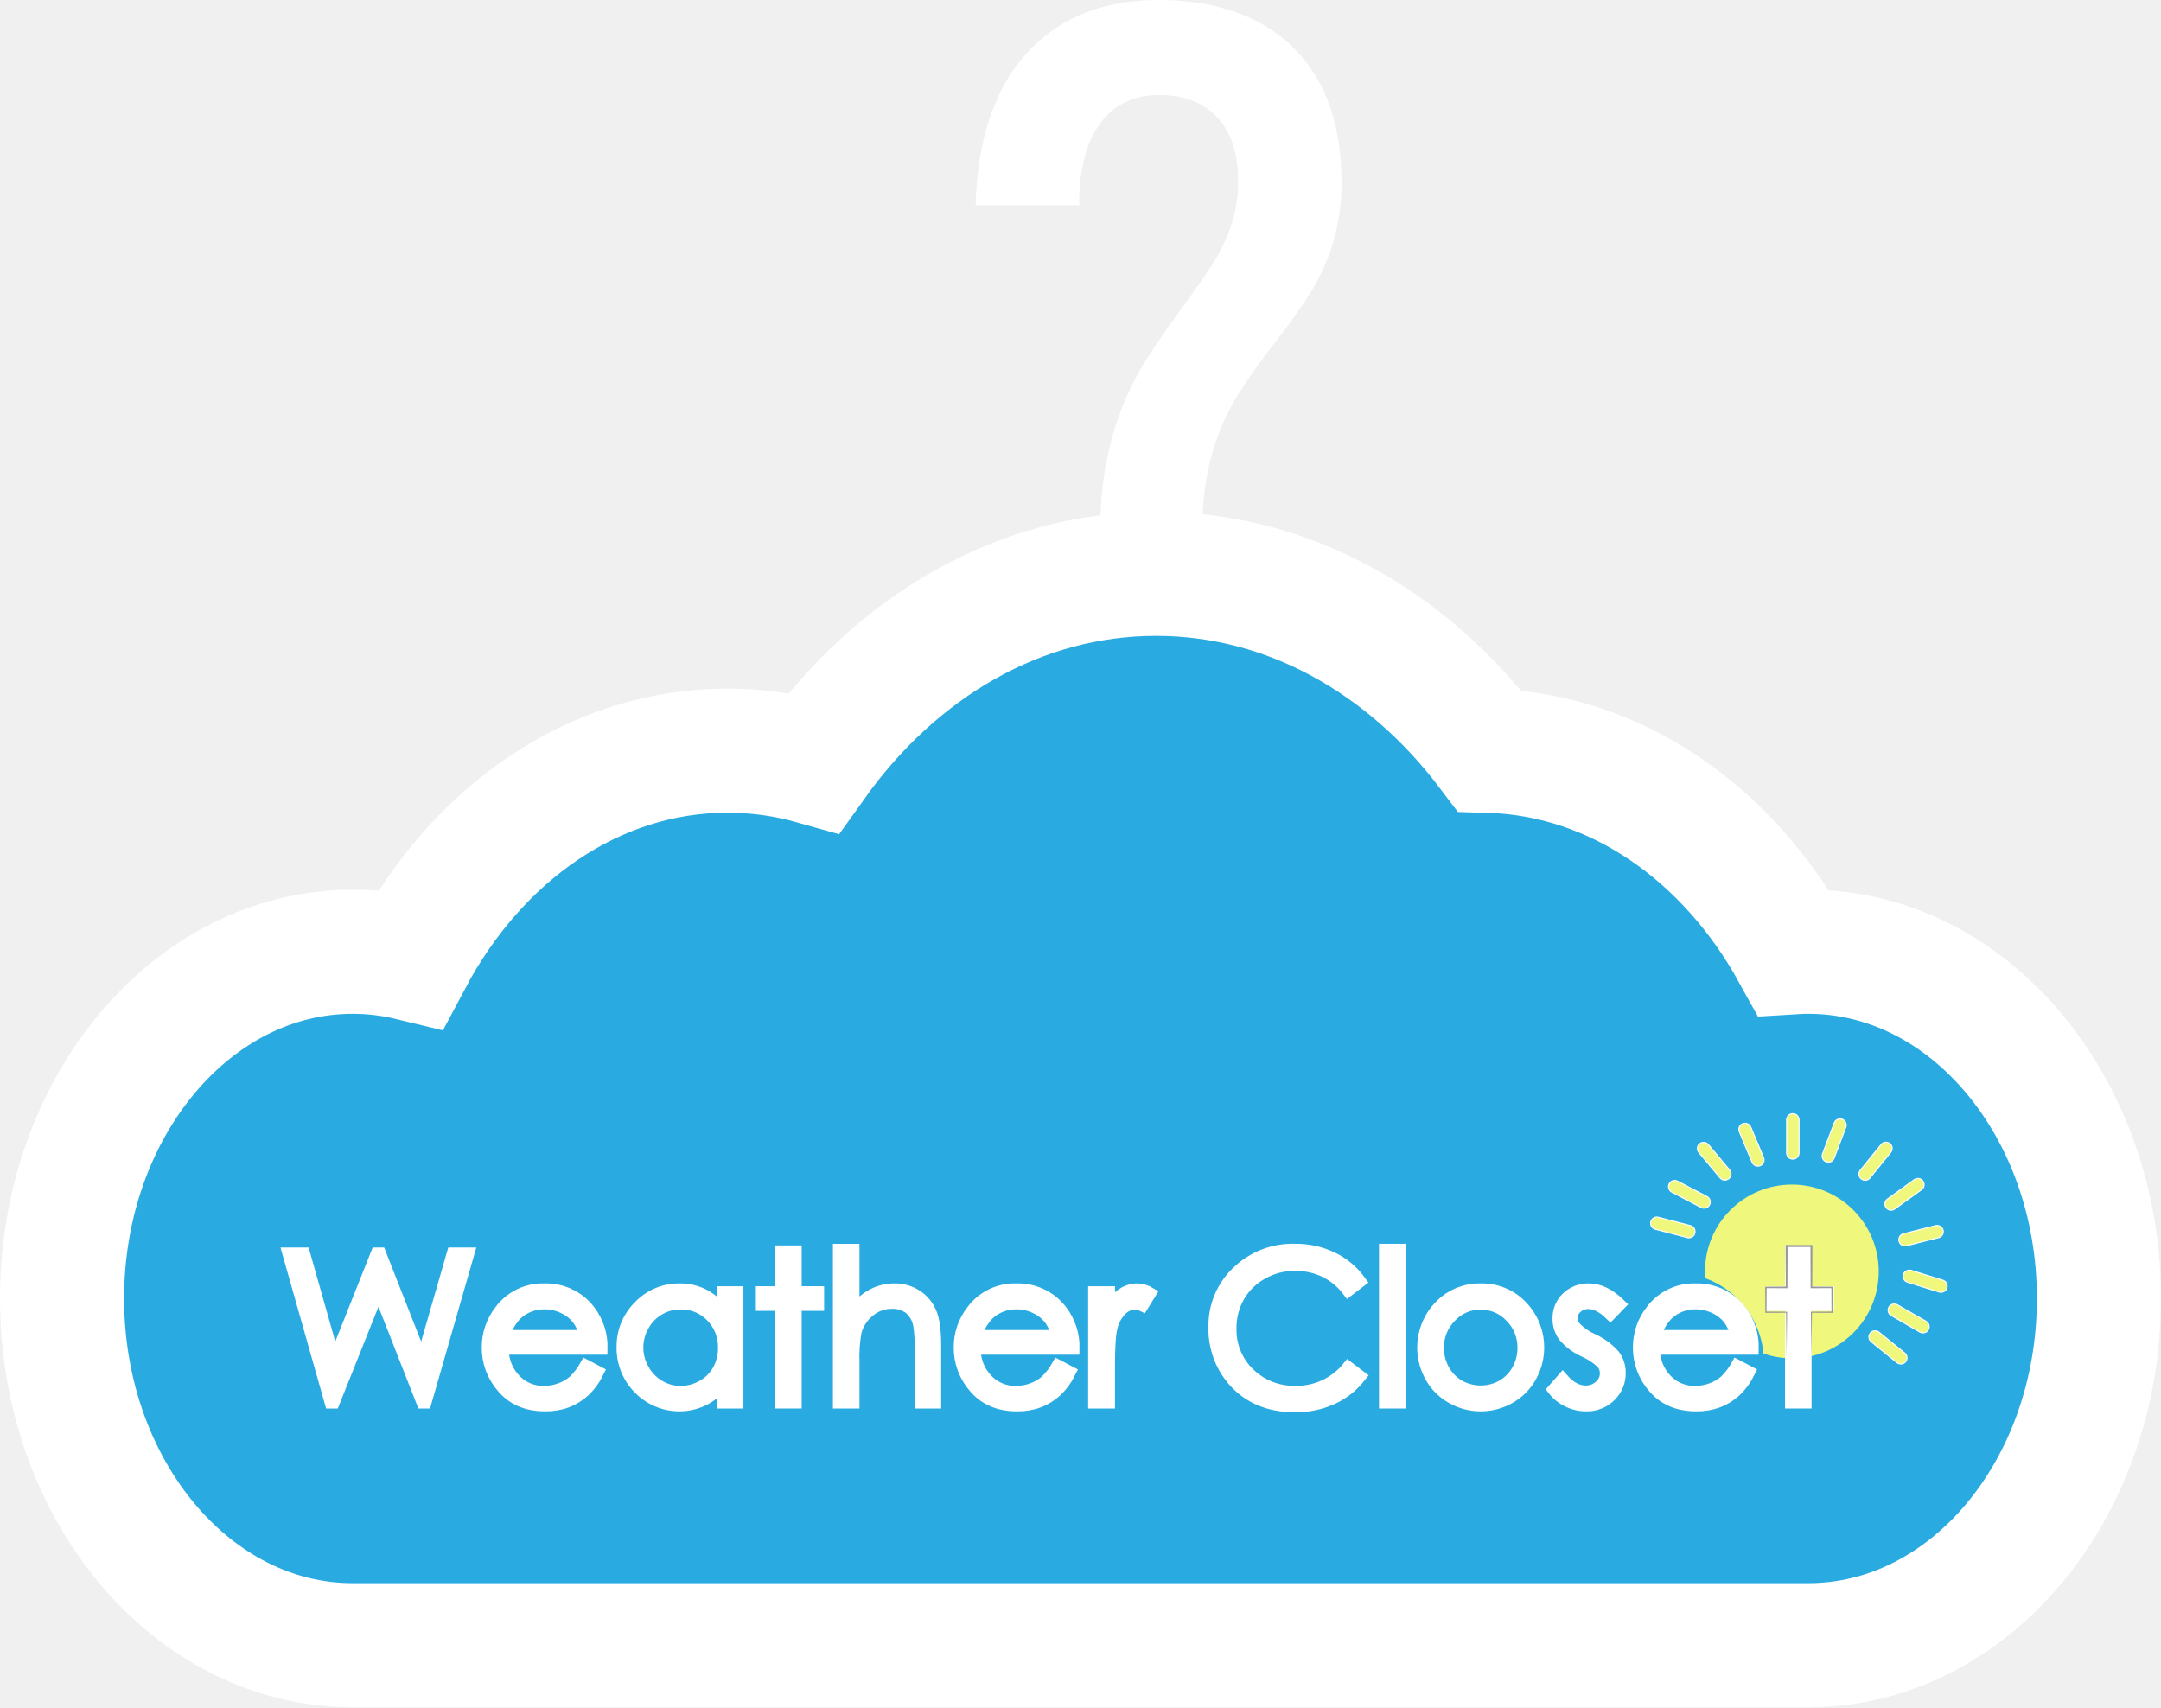
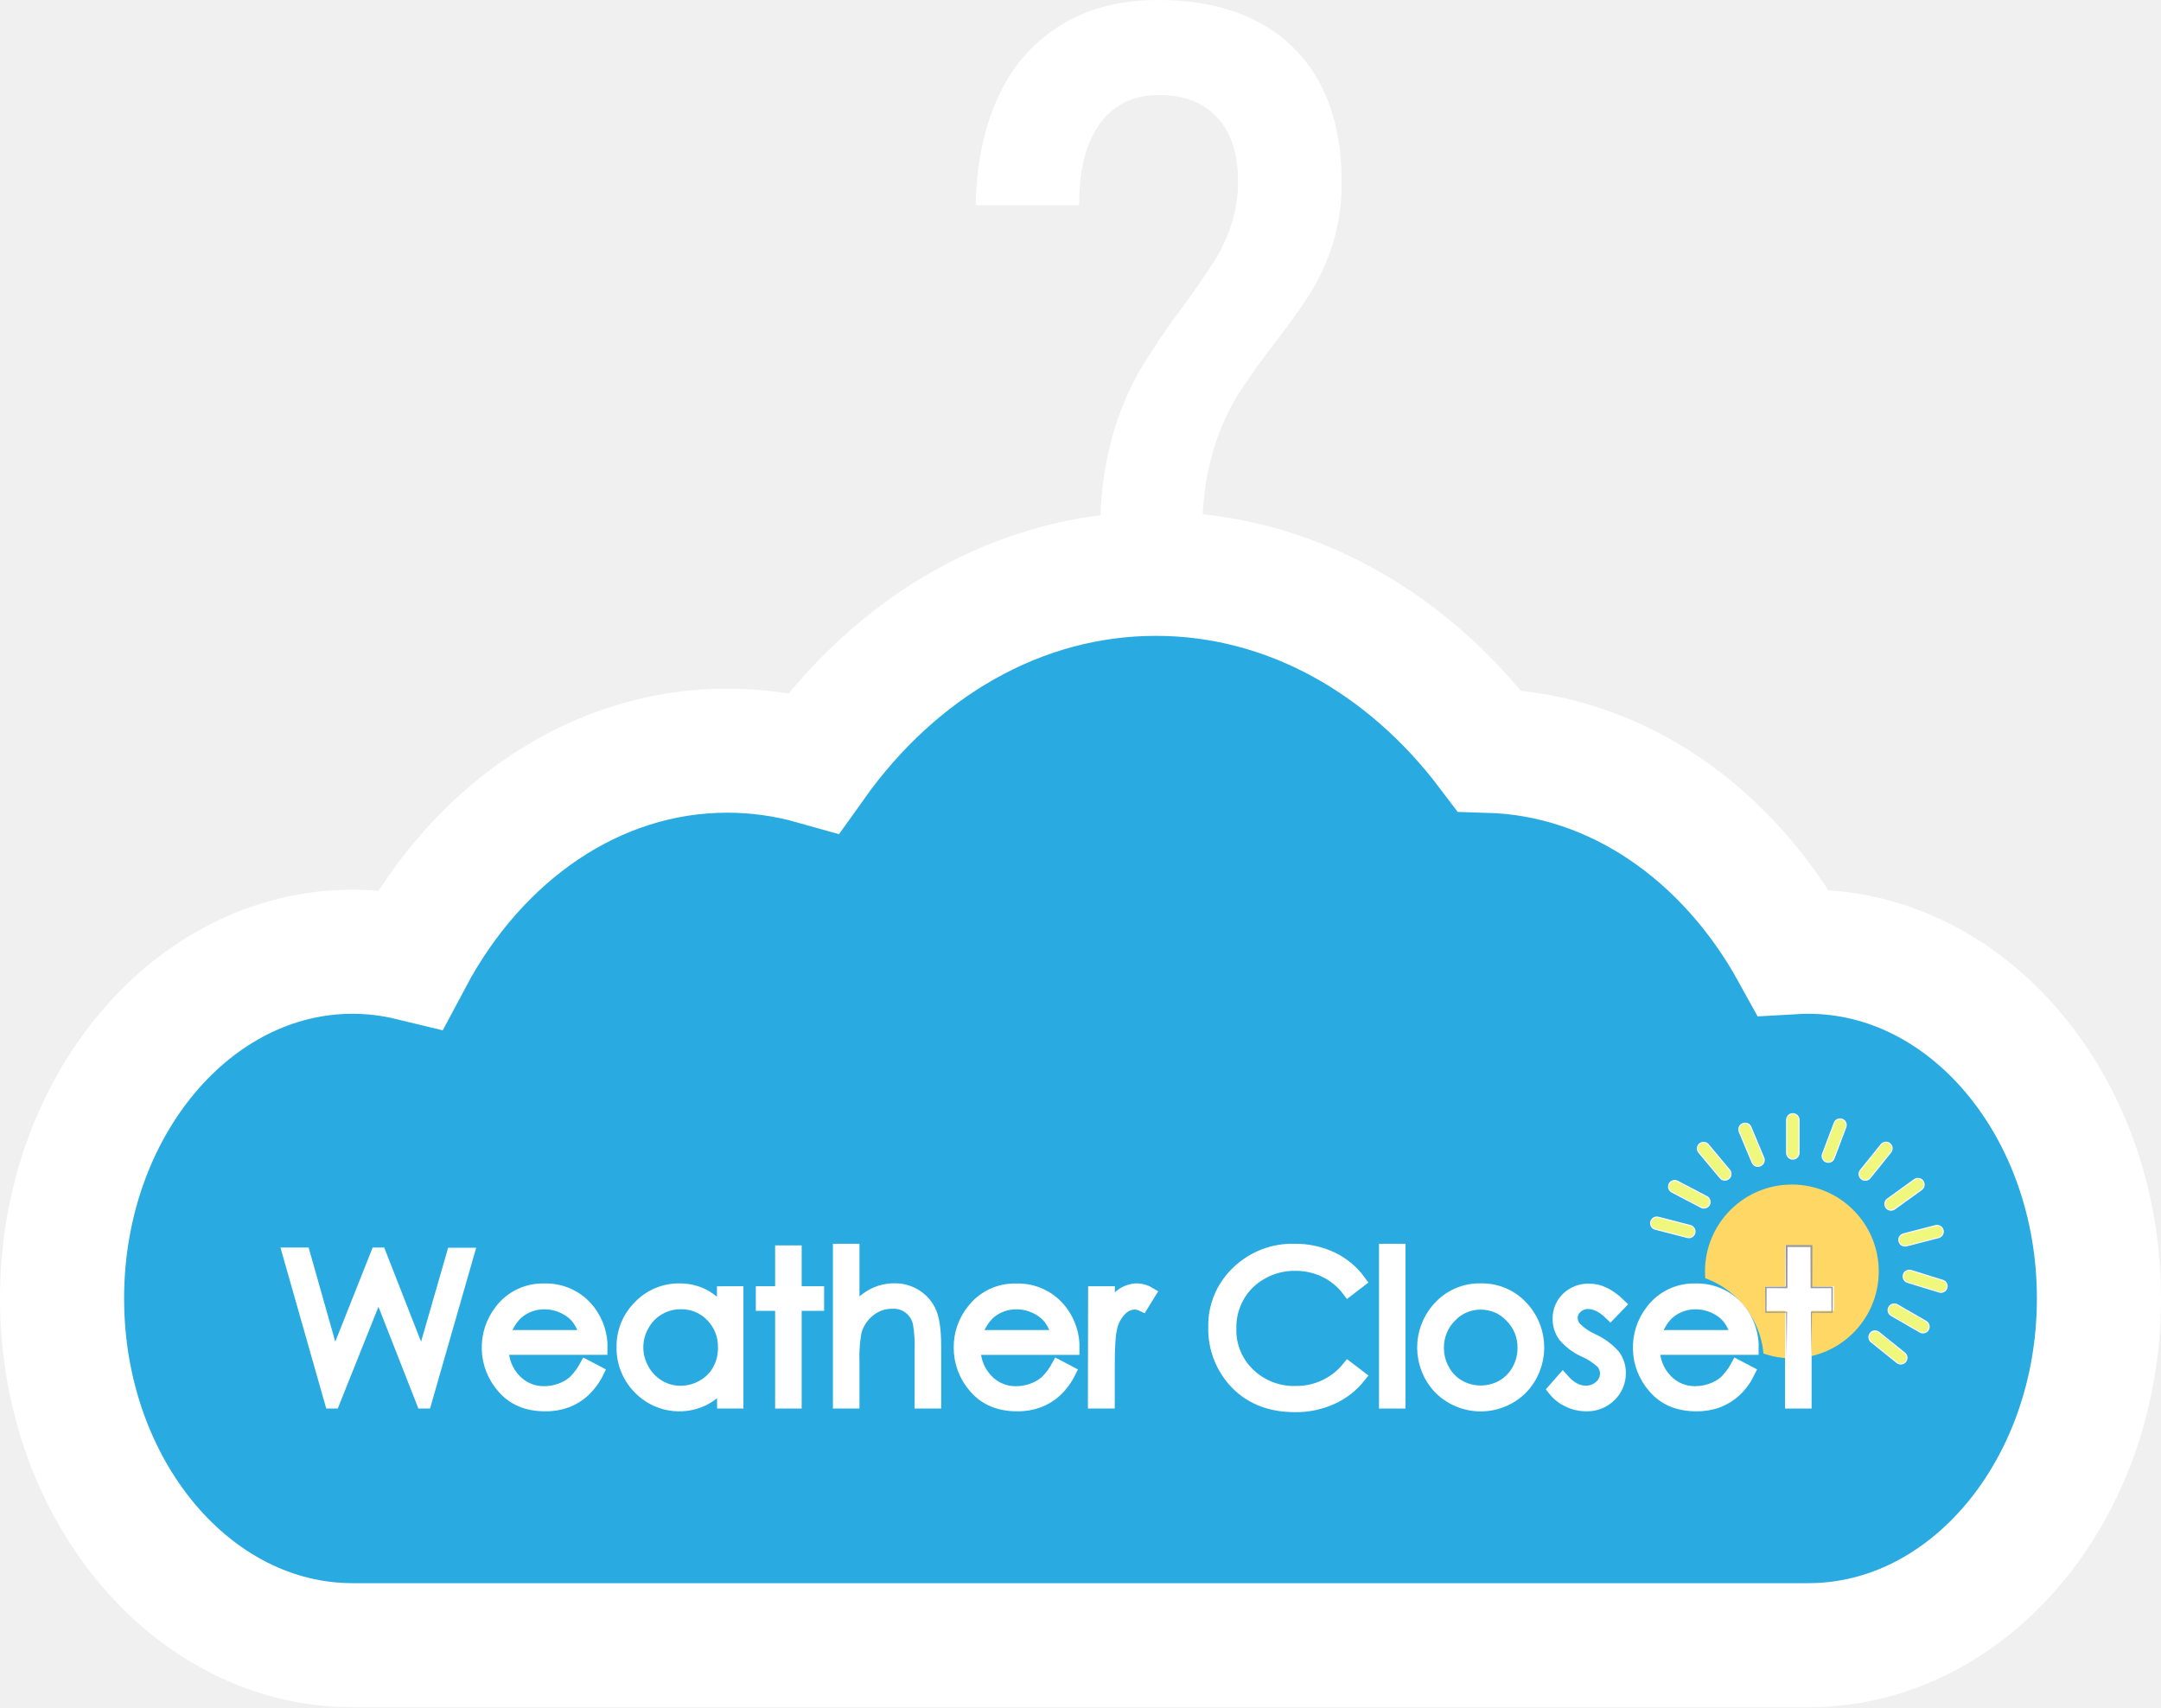
- <svg xmlns="http://www.w3.org/2000/svg" viewBox="0 0 522.375 412.712">
+ <svg xmlns="http://www.w3.org/2000/svg" id="Layer_1" data-name="Layer 1" viewBox="0 0 522.38 412.71">
  <defs>
-     <style>.cls-1,.cls-6{fill:#fff;}.cls-1,.cls-2,.cls-4,.cls-6{stroke:#fff;}.cls-1,.cls-2,.cls-3,.cls-4,.cls-5,.cls-6{stroke-miterlimit:10;}.cls-2,.cls-5{fill:#29abe2;}.cls-2{stroke-width:30px;}.cls-3,.cls-4{fill:#eff77c;}.cls-3{stroke:#eff77c;stroke-width:2px;}.cls-4{stroke-width:0.25px;}.cls-5{stroke:#29abe2;}.cls-5,.cls-6{stroke-width:3px;}.cls-7{fill:#999;}</style>
+     <style>.cls-1,.cls-6{fill:#fff;}.cls-1,.cls-2,.cls-4,.cls-6{stroke:#fff;}.cls-1,.cls-2,.cls-3,.cls-4,.cls-5,.cls-6{stroke-miterlimit:10;}.cls-2,.cls-5{fill:#29abe2;}.cls-2{stroke-width:30px;}.cls-3{fill:#ffd764;stroke:#ffd764;stroke-width:2px;}.cls-4{fill:#eff77c;stroke-width:0.25px;}.cls-5{stroke:#29abe2;}.cls-5,.cls-6{stroke-width:3px;}.cls-7{fill:#999;}</style>
  </defs>
-   <g id="Layer_1" data-name="Layer 1">
-     <path class="cls-1" d="M901.916,397.242a69.645,69.645,0,0,1,6.725-16.277q3.941-6.627,10.32-15.231,4.636-6.393,7.305-10.522a42.039,42.039,0,0,0,4.406-9.185,33.2,33.2,0,0,0,1.739-10.871v-.116q0-10.115-5.16-15.696-5.161-5.58-14.437-5.581-9.392,0-14.552,6.918-5.161,6.918-5.276,19.591v.116H868.985V340.271q.462-15.347,5.797-26.218a38.26,38.26,0,0,1,14.958-16.568q9.623-5.695,22.843-5.697,13.798,0,23.655,5.116a34.738,34.738,0,0,1,15.016,14.824q5.158,9.709,5.16,23.428v.116a48.221,48.221,0,0,1-2.145,14.882,51.229,51.229,0,0,1-5.218,11.51q-3.073,4.883-8.406,11.859a159.051,159.051,0,0,0-9.393,13.196,57.225,57.225,0,0,0-6.029,13.836,64.809,64.809,0,0,0-2.435,18.661h-23.654A79.397,79.397,0,0,1,901.916,397.242Zm-3.363,40.461h24.814V462.584h-24.814Z" transform="translate(-632.625 -291.2876)" />
-     <path class="cls-2" d="M1140,605.181C1140,651.474,1108.554,689,1069.761,689H717.864C679.071,689,647.625,651.474,647.625,605.181s31.446-83.819,70.239-83.819a59.571,59.571,0,0,1,14.041,1.676c16.064-30.225,44.356-50.291,76.567-50.291a76.811,76.811,0,0,1,20.91,2.892C849.288,447.711,878.943,430,912.075,430c31.987,0,60.736,16.512,80.592,42.781,30.708.905,57.631,20.041,73.449,48.69,1.208-.075,2.423-.109,3.645-.109C1108.554,521.362,1140,558.888,1140,605.181Z" transform="translate(-632.625 -291.2876)" />
-   </g>
-   <g id="text">
-     <circle class="cls-3" cx="433.149" cy="307.352" r="20" />
-     <rect class="cls-4" x="431.875" y="269.212" width="3" height="11" rx="1.5" />
-     <rect class="cls-4" x="1054.5" y="562.5" width="3" height="11" rx="1.5" transform="translate(-770.0996 161.0474) rotate(-22.73936)" />
-     <rect class="cls-4" x="1045.5" y="566.5" width="3" height="11" rx="1.5" transform="translate(-755.8424 513.0572) rotate(-39.87873)" />
-     <rect class="cls-4" x="1039.5" y="574.5" width="3" height="11" rx="1.5" transform="translate(-588.2908 941.9645) rotate(-62.36699)" />
-     <rect class="cls-4" x="1035.5" y="582.5" width="3" height="11" rx="1.5" transform="translate(-426.2382 1151.812) rotate(-75.38631)" />
-     <rect class="cls-4" x="1074.5" y="561.5" width="3" height="11" rx="1.5" transform="translate(-362.238 -635.4696) rotate(20.73173)" />
-     <rect class="cls-4" x="1084.5" y="566.5" width="3" height="11" rx="1.5" transform="translate(-29.43385 -847.7714) rotate(39.06096)" />
-     <path class="cls-4" d="M1093,574.5h0a1.5,1.5,0,0,1,1.5,1.5v8a1.5,1.5,0,0,1-1.5,1.5h0a1.5,1.5,0,0,1-1.5-1.5v-8a1.5,1.5,0,0,1,1.5-1.5Z" transform="translate(291.1938 -937.0228) rotate(54.1888)" />
-     <rect class="cls-4" x="1095.5" y="584.5" width="3" height="11" rx="1.5" transform="translate(766.8144 -909.6085) rotate(75.77955)" />
-     <rect class="cls-4" x="1096.5" y="595.5" width="3" height="11" rx="1.5" transform="translate(1364.776 -560.8519) rotate(107.2389)" />
-     <rect class="cls-4" x="1092.5" y="604.5" width="3" height="11" rx="1.5" transform="translate(1536.65 -323.7194) rotate(120)" />
-     <rect class="cls-4" x="1087.5" y="611.5" width="3" height="11" rx="1.5" transform="translate(1621.691 -131.0689) rotate(129.061)" />
-     <circle class="cls-5" cx="404.875" cy="329.212" r="20" />
-     <path class="cls-6" d="M702.408,594.363h3.687l7.336,25.879,10.295-25.879h.745l10.176,25.879,7.461-25.879h3.659l-10.319,35.913h-.666L724.124,603.104l-10.864,27.173h-.67Z" transform="translate(-632.625 -291.2876)" />
-     <path class="cls-6" d="M774.234,621.463l2.881,1.514a15.699,15.699,0,0,1-3.274,4.492,13.017,13.017,0,0,1-4.179,2.601,14.584,14.584,0,0,1-5.254.891q-6.5,0-10.166-4.26a14.373,14.373,0,0,1-3.666-9.632,14.201,14.201,0,0,1,3.103-9.009,12.689,12.689,0,0,1,10.532-5.029,13.106,13.106,0,0,1,10.85,5.151,14.388,14.388,0,0,1,2.932,9.082H754.092a10.815,10.815,0,0,0,2.958,7.588,9.434,9.434,0,0,0,7.064,2.959,11.365,11.365,0,0,0,3.947-.705,10.391,10.391,0,0,0,3.263-1.873A15.927,15.927,0,0,0,774.234,621.463Zm0-7.153a11.338,11.338,0,0,0-1.992-4.37,9.442,9.442,0,0,0-3.459-2.637,10.6,10.6,0,0,0-4.522-1.001,9.74,9.74,0,0,0-6.722,2.515,11.358,11.358,0,0,0-3.104,5.493Z" transform="translate(-632.625 -291.2876)" />
-     <path class="cls-6" d="M810.831,603.714v26.562h-3.369v-4.565a14.645,14.645,0,0,1-4.822,3.931,13.469,13.469,0,0,1-15.479-2.771,13.709,13.709,0,0,1-3.992-9.948,13.463,13.463,0,0,1,4.028-9.814,13.136,13.136,0,0,1,9.692-4.077,12.535,12.535,0,0,1,5.92,1.392,13.479,13.479,0,0,1,4.651,4.175v-4.883Zm-13.66,2.612a10.308,10.308,0,0,0-9.108,5.341,10.763,10.763,0,0,0,.012,10.729,10.475,10.475,0,0,0,3.865,3.987,10.098,10.098,0,0,0,5.207,1.427,10.676,10.676,0,0,0,5.316-1.414,9.891,9.891,0,0,0,3.865-3.829,10.926,10.926,0,0,0,1.354-5.438,10.569,10.569,0,0,0-3.036-7.705A10.058,10.058,0,0,0,797.171,606.326Z" transform="translate(-632.625 -291.2876)" />
-     <path class="cls-6" d="M821.5,593.851h3.418v9.863h5.42v2.954h-5.42v23.608h-3.418V606.668h-4.663v-2.954h4.663Z" transform="translate(-632.625 -291.2876)" />
-     <path class="cls-6" d="M835.464,593.46h3.418v15.015a14.548,14.548,0,0,1,4.565-4.09,11.12,11.12,0,0,1,5.396-1.355,9.421,9.421,0,0,1,5.286,1.514,9.026,9.026,0,0,1,3.406,4.065q1.099,2.552,1.099,7.995v13.672h-3.418v-12.671a32.401,32.401,0,0,0-.366-6.128,6.95,6.95,0,0,0-2.307-3.968,6.832,6.832,0,0,0-4.382-1.33,8.427,8.427,0,0,0-5.554,2.051,9.609,9.609,0,0,0-3.235,5.078,35.092,35.092,0,0,0-.488,7.227v9.741h-3.418Z" transform="translate(-632.625 -291.2876)" />
-     <path class="cls-6" d="M888.321,621.463l2.881,1.514a15.699,15.699,0,0,1-3.274,4.492,13.017,13.017,0,0,1-4.179,2.601,14.584,14.584,0,0,1-5.254.891q-6.5,0-10.166-4.26a14.373,14.373,0,0,1-3.666-9.632,14.201,14.201,0,0,1,3.103-9.009,12.689,12.689,0,0,1,10.532-5.029,13.106,13.106,0,0,1,10.85,5.151,14.388,14.388,0,0,1,2.932,9.082H868.179a10.815,10.815,0,0,0,2.958,7.588,9.434,9.434,0,0,0,7.064,2.959,11.365,11.365,0,0,0,3.947-.705,10.39,10.39,0,0,0,3.263-1.873A15.926,15.926,0,0,0,888.321,621.463Zm0-7.153a11.338,11.338,0,0,0-1.992-4.37,9.442,9.442,0,0,0-3.459-2.637,10.6,10.6,0,0,0-4.522-1.001,9.74,9.74,0,0,0-6.722,2.515,11.358,11.358,0,0,0-3.104,5.493Z" transform="translate(-632.625 -291.2876)" />
-     <path class="cls-6" d="M897.159,603.714h3.491v3.882a12.246,12.246,0,0,1,3.296-3.43,6.493,6.493,0,0,1,3.613-1.136,6.242,6.242,0,0,1,3.027.903l-1.782,2.881a4.767,4.767,0,0,0-1.807-.464,4.941,4.941,0,0,0-3.296,1.403,8.877,8.877,0,0,0-2.417,4.358q-.635,2.271-.635,9.18v8.984h-3.491Z" transform="translate(-632.625 -291.2876)" />
-     <path class="cls-6" d="M961.344,601.028l-2.833,2.173a15.499,15.499,0,0,0-5.627-4.627A16.481,16.481,0,0,0,945.669,597a15.947,15.947,0,0,0-7.959,2.062,14.807,14.807,0,0,0-5.676,5.543,15.327,15.327,0,0,0-2.014,7.824,14.688,14.688,0,0,0,4.504,10.962,15.611,15.611,0,0,0,11.365,4.395,15.979,15.979,0,0,0,12.622-5.908l2.833,2.148a18.09,18.09,0,0,1-6.702,5.285,21.011,21.011,0,0,1-8.972,1.868q-9.424,0-14.868-6.274a18.931,18.931,0,0,1-4.565-12.793,17.786,17.786,0,0,1,5.53-13.269,19.061,19.061,0,0,1,13.855-5.384,20.338,20.338,0,0,1,9.082,1.989A17.645,17.645,0,0,1,961.344,601.028Z" transform="translate(-632.625 -291.2876)" />
-     <path class="cls-6" d="M967.471,593.46h3.418v36.816h-3.418Z" transform="translate(-632.625 -291.2876)" />
-     <path class="cls-6" d="M990.566,603.03a13.158,13.158,0,0,1,10.175,4.443,14.261,14.261,0,0,1-.208,19.324,14.043,14.043,0,0,1-19.957,0,14.23,14.23,0,0,1-.208-19.3A13.15,13.15,0,0,1,990.566,603.03Zm-.012,3.345a9.863,9.863,0,0,0-7.326,3.149,10.529,10.529,0,0,0-3.062,7.617,10.805,10.805,0,0,0,1.396,5.371,9.91,9.91,0,0,0,3.773,3.846,10.731,10.731,0,0,0,10.438,0,9.91,9.91,0,0,0,3.773-3.846,10.815,10.815,0,0,0,1.396-5.371,10.502,10.502,0,0,0-3.076-7.617A9.869,9.869,0,0,0,990.555,606.375Z" transform="translate(-632.625 -291.2876)" />
-     <path class="cls-6" d="M1024.088,606.619l-2.197,2.271q-2.742-2.662-5.361-2.661a4.051,4.051,0,0,0-2.852,1.099,3.394,3.394,0,0,0-1.188,2.563,3.797,3.797,0,0,0,.979,2.466,13.75,13.75,0,0,0,4.111,2.808,15.354,15.354,0,0,1,5.187,3.809,6.942,6.942,0,0,1,1.345,4.175,7.49,7.49,0,0,1-2.299,5.542,7.843,7.843,0,0,1-5.745,2.271,10.051,10.051,0,0,1-4.39-1.001,9.519,9.519,0,0,1-3.459-2.759l2.148-2.441q2.618,2.955,5.555,2.954a5.004,5.004,0,0,0,3.499-1.318,4.075,4.075,0,0,0,1.444-3.101,3.972,3.972,0,0,0-.955-2.612,15.354,15.354,0,0,0-4.306-2.832,13.794,13.794,0,0,1-4.894-3.662,6.899,6.899,0,0,1-1.297-4.126,6.713,6.713,0,0,1,2.066-5.029,7.199,7.199,0,0,1,5.222-2.002Q1020.37,603.03,1024.088,606.619Z" transform="translate(-632.625 -291.2876)" />
-     <path class="cls-6" d="M1052.506,621.463l2.881,1.514a15.71,15.71,0,0,1-3.275,4.492,13.018,13.018,0,0,1-4.178,2.601,14.59,14.59,0,0,1-5.254.891q-6.501,0-10.166-4.26a14.376,14.376,0,0,1-3.666-9.632,14.204,14.204,0,0,1,3.104-9.009,12.688,12.688,0,0,1,10.532-5.029,13.106,13.106,0,0,1,10.85,5.151,14.391,14.391,0,0,1,2.933,9.082h-23.902a10.815,10.815,0,0,0,2.958,7.588,9.434,9.434,0,0,0,7.064,2.959,11.365,11.365,0,0,0,3.947-.705,10.388,10.388,0,0,0,3.263-1.873A15.926,15.926,0,0,0,1052.506,621.463Zm0-7.153a11.359,11.359,0,0,0-1.992-4.37,9.454,9.454,0,0,0-3.459-2.637,10.604,10.604,0,0,0-4.522-1.001,9.737,9.737,0,0,0-6.722,2.515,11.367,11.367,0,0,0-3.105,5.493Z" transform="translate(-632.625 -291.2876)" />
-     <path class="cls-6" d="M1065.615,593.851h3.418v9.863h5.42v2.954h-5.42v23.608h-3.418V606.668h-4.662v-2.954h4.662Z" transform="translate(-632.625 -291.2876)" />
-     <polygon class="cls-7" points="431.875 328.212 431.747 317.213 431.875 317.34 426.875 317.361 426.727 317.362 426.726 317.212 426.701 311.213 426.7 311.039 426.875 311.038 431.875 311.017 431.68 311.212 431.638 301.213 431.637 300.976 431.875 300.976 437.875 300.974 438.114 300.974 438.113 301.213 438.071 311.212 437.875 311.017 442.875 311.038 443.05 311.038 443.05 311.213 443.024 317.212 443.024 317.362 442.875 317.362 437.875 317.341 438.003 317.213 437.875 328.212 437.747 317.213 437.745 317.085 437.875 317.084 442.875 317.063 442.726 317.212 442.7 311.213 442.875 311.387 437.875 311.408 437.68 311.409 437.679 311.212 437.637 301.213 437.875 301.45 431.875 301.449 432.112 301.213 432.07 311.212 432.069 311.408 431.875 311.407 426.875 311.386 427.049 311.213 427.024 317.212 426.875 317.063 431.875 317.084 432.005 317.085 432.003 317.213 431.875 328.212" />
-   </g>
+   <path class="cls-1" d="M269.29,106A69.24,69.24,0,0,1,276,89.68a180.05,180.05,0,0,1,10.32-15.23c3.09-4.27,5.52-7.77,7.3-10.53a41.71,41.71,0,0,0,4.41-9.18,33.21,33.21,0,0,0,1.74-10.87v-.12q0-10.11-5.16-15.69t-14.44-5.59q-9.39,0-14.55,6.92T260.36,49v.12h-24V49q.46-15.34,5.8-26.21a38.19,38.19,0,0,1,15-16.57Q266.73.5,280,.5q13.8,0,23.65,5.12a34.73,34.73,0,0,1,15,14.82q5.16,9.7,5.16,23.43V44a48.14,48.14,0,0,1-2.15,14.89,51.42,51.42,0,0,1-5.21,11.51q-3.07,4.88-8.41,11.86a158.35,158.35,0,0,0-9.39,13.19,57,57,0,0,0-6,13.84,64.65,64.65,0,0,0-2.44,18.66H266.51A79.19,79.19,0,0,1,269.29,106Zm-3.36,40.47h24.81V171.3H265.93Z" />
+   <path class="cls-2" d="M507.38,313.89c0,46.3-31.45,83.82-70.24,83.82H85.24C46.45,397.71,15,360.19,15,313.89s31.45-83.82,70.24-83.82a59.85,59.85,0,0,1,14,1.68c16.06-30.22,44.36-50.29,76.57-50.29a77,77,0,0,1,20.91,2.89c19.9-27.93,49.56-45.64,82.69-45.64,32,0,60.74,16.51,80.59,42.78,30.71.91,57.63,20,73.45,48.69,1.21-.07,2.42-.11,3.65-.11C475.93,230.07,507.38,267.6,507.38,313.89Z" />
+   <circle class="cls-3" cx="433.15" cy="307.35" r="20" />
+   <path class="cls-4" d="M433.38,269.21h0a1.5,1.5,0,0,1,1.5,1.5v8a1.5,1.5,0,0,1-1.5,1.5h0a1.5,1.5,0,0,1-1.5-1.5v-8A1.5,1.5,0,0,1,433.38,269.21Z" />
+   <path class="cls-4" d="M421.25,271.64h0a1.5,1.5,0,0,1,2,.8l3.09,7.38a1.5,1.5,0,0,1-.8,2h0a1.48,1.48,0,0,1-2-.8l-3.09-7.38A1.5,1.5,0,0,1,421.25,271.64Z" />
+   <path class="cls-4" d="M410.85,276.49h0a1.5,1.5,0,0,1,2.11.19l5.13,6.14a1.49,1.49,0,0,1-.19,2.11h0a1.49,1.49,0,0,1-2.11-.19l-5.13-6.14A1.49,1.49,0,0,1,410.85,276.49Z" />
+   <path class="cls-4" d="M403.5,286.16h0a1.5,1.5,0,0,1,2-.63l7.08,3.71a1.5,1.5,0,0,1,.64,2h0a1.51,1.51,0,0,1-2,.64l-7.08-3.71A1.51,1.51,0,0,1,403.5,286.16Z" />
+   <path class="cls-4" d="M399.05,295.32h0a1.5,1.5,0,0,1,1.83-1.07l7.74,2a1.5,1.5,0,0,1,1.08,1.83h0a1.5,1.5,0,0,1-1.83,1.07l-7.74-2A1.49,1.49,0,0,1,399.05,295.32Z" />
+   <path class="cls-4" d="M445.32,270.57h0a1.49,1.49,0,0,1,.87,1.93L443.36,280a1.5,1.5,0,0,1-1.93.88h0a1.5,1.5,0,0,1-.87-1.94l2.83-7.48A1.5,1.5,0,0,1,445.32,270.57Z" />
+   <path class="cls-4" d="M456.84,276.44h0a1.51,1.51,0,0,1,.22,2.11l-5,6.21a1.5,1.5,0,0,1-2.11.22h0a1.5,1.5,0,0,1-.22-2.11l5-6.21A1.51,1.51,0,0,1,456.84,276.44Z" />
+   <path class="cls-4" d="M464.84,285.49h0a1.51,1.51,0,0,1-.34,2.1L458,292.27a1.51,1.51,0,0,1-2.1-.34h0a1.5,1.5,0,0,1,.34-2.09l6.49-4.68A1.5,1.5,0,0,1,464.84,285.49Z" />
+   <path class="cls-4" d="M469.71,297.36h0a1.51,1.51,0,0,1-1.09,1.82l-7.75,2a1.51,1.51,0,0,1-1.83-1.09h0a1.51,1.51,0,0,1,1.09-1.82l7.75-2A1.5,1.5,0,0,1,469.71,297.36Z" />
+   <path class="cls-4" d="M470.63,311.34h0a1.5,1.5,0,0,1-1.88,1L461.11,310a1.51,1.51,0,0,1-1-1.88h0a1.51,1.51,0,0,1,1.88-1l7.64,2.38A1.5,1.5,0,0,1,470.63,311.34Z" />
+   <path class="cls-4" d="M466.14,321.46h0a1.49,1.49,0,0,1-2.05.55l-6.93-4a1.5,1.5,0,0,1-.55-2.05h0a1.5,1.5,0,0,1,2.05-.55l6.93,4A1.5,1.5,0,0,1,466.14,321.46Z" />
+   <path class="cls-4" d="M460.65,329.18h0a1.51,1.51,0,0,1-2.11.22l-6.22-5a1.51,1.51,0,0,1-.22-2.11h0a1.5,1.5,0,0,1,2.11-.22l6.22,5A1.51,1.51,0,0,1,460.65,329.18Z" />
+   <circle class="cls-5" cx="404.88" cy="329.21" r="20" />
+   <path class="cls-6" d="M69.78,303.08h3.69L80.81,329,91.1,303.08h.75L102,329l7.46-25.87h3.66L102.82,339h-.66L91.5,311.82,80.63,339H80Z" />
+   <path class="cls-6" d="M141.61,330.18l2.88,1.51a15.75,15.75,0,0,1-3.27,4.49,13,13,0,0,1-4.18,2.6,14.55,14.55,0,0,1-5.26.89q-6.5,0-10.16-4.26a14.55,14.55,0,0,1-.57-18.64,12.71,12.71,0,0,1,10.54-5,13.11,13.11,0,0,1,10.85,5.15,14.44,14.44,0,0,1,2.93,9.09h-23.9a10.82,10.82,0,0,0,3,7.58,9.45,9.45,0,0,0,7.07,3,11.58,11.58,0,0,0,3.95-.7,10.32,10.32,0,0,0,3.26-1.88A16.12,16.12,0,0,0,141.61,330.18Zm0-7.16a11.43,11.43,0,0,0-2-4.37,9.5,9.5,0,0,0-3.46-2.63,10.58,10.58,0,0,0-4.52-1,9.82,9.82,0,0,0-6.73,2.52,11.31,11.31,0,0,0-3.1,5.49Z" />
+   <path class="cls-6" d="M178.21,312.43V339h-3.37v-4.57a14.71,14.71,0,0,1-4.83,3.93,13.45,13.45,0,0,1-15.47-2.77,13.71,13.71,0,0,1-4-9.95,13.49,13.49,0,0,1,4-9.81,13.14,13.14,0,0,1,9.7-4.08,12.58,12.58,0,0,1,5.92,1.39,13.61,13.61,0,0,1,4.65,4.18v-4.88ZM164.55,315a10.29,10.29,0,0,0-9.11,5.34,10.76,10.76,0,0,0,0,10.73,10.56,10.56,0,0,0,3.86,4,10.08,10.08,0,0,0,5.21,1.42,10.67,10.67,0,0,0,5.32-1.41,9.87,9.87,0,0,0,3.86-3.83,10.88,10.88,0,0,0,1.36-5.44,10.58,10.58,0,0,0-3-7.7A10,10,0,0,0,164.55,315Z" />
+   <path class="cls-6" d="M188.87,302.56h3.42v9.87h5.42v2.95h-5.42V339h-3.42V315.38h-4.66v-2.95h4.66Z" />
+   <path class="cls-6" d="M202.84,302.17h3.42v15a14.52,14.52,0,0,1,4.56-4.09,11.19,11.19,0,0,1,5.4-1.36,9.42,9.42,0,0,1,5.28,1.52,9,9,0,0,1,3.41,4.06q1.09,2.55,1.1,8V339h-3.42V326.32a32.27,32.27,0,0,0-.37-6.13,6.25,6.25,0,0,0-6.69-5.3,8.45,8.45,0,0,0-5.55,2.05,9.64,9.64,0,0,0-3.23,5.08,34.36,34.36,0,0,0-.49,7.23V339h-3.42Z" />
+   <path class="cls-6" d="M255.7,330.18l2.88,1.51a15.79,15.79,0,0,1-3.28,4.49,12.78,12.78,0,0,1-4.18,2.6,14.46,14.46,0,0,1-5.25.89q-6.5,0-10.17-4.26a14.36,14.36,0,0,1-3.66-9.63,14.18,14.18,0,0,1,3.1-9,12.69,12.69,0,0,1,10.53-5,13.1,13.1,0,0,1,10.85,5.15,14.39,14.39,0,0,1,2.94,9.09H235.55a10.79,10.79,0,0,0,3,7.58,9.43,9.43,0,0,0,7.07,3,11.52,11.52,0,0,0,3.94-.7,10.36,10.36,0,0,0,3.27-1.88A16.12,16.12,0,0,0,255.7,330.18Zm0-7.16a11.44,11.44,0,0,0-2-4.37,9.33,9.33,0,0,0-3.46-2.63,10.51,10.51,0,0,0-4.52-1,9.79,9.79,0,0,0-6.72,2.52,11.31,11.31,0,0,0-3.1,5.49Z" />
+   <path class="cls-6" d="M264.53,312.43H268v3.88a12.39,12.39,0,0,1,3.3-3.43,6.49,6.49,0,0,1,3.61-1.14,6.23,6.23,0,0,1,3,.91l-1.78,2.88a4.76,4.76,0,0,0-1.81-.47,4.91,4.91,0,0,0-3.29,1.41,8.8,8.8,0,0,0-2.42,4.35c-.42,1.52-.64,4.58-.64,9.18v9h-3.49Z" />
+   <path class="cls-6" d="M328.72,309.74l-2.83,2.17a15.58,15.58,0,0,0-5.63-4.62,16.38,16.38,0,0,0-7.22-1.58,15.93,15.93,0,0,0-8,2.06,14.77,14.77,0,0,0-5.68,5.55,15.21,15.21,0,0,0-2,7.82,14.67,14.67,0,0,0,4.5,11,15.62,15.62,0,0,0,11.36,4.4,16,16,0,0,0,12.63-5.91l2.83,2.15A18.09,18.09,0,0,1,322,338a20.89,20.89,0,0,1-9,1.87q-9.42,0-14.86-6.27a18.93,18.93,0,0,1-4.57-12.8,17.78,17.78,0,0,1,5.53-13.26A19.07,19.07,0,0,1,313,302.17a20.52,20.52,0,0,1,9.08,2A17.76,17.76,0,0,1,328.72,309.74Z" />
+   <path class="cls-6" d="M334.85,302.17h3.41V339h-3.41Z" />
+   <path class="cls-6" d="M357.94,311.74a13.18,13.18,0,0,1,10.18,4.45,14.26,14.26,0,0,1-.21,19.32,14,14,0,0,1-19.86.1l-.1-.1a14.23,14.23,0,0,1-.21-19.3A13.16,13.16,0,0,1,357.94,311.74Zm0,3.35a9.84,9.84,0,0,0-7.33,3.15,10.53,10.53,0,0,0-3.06,7.61,10.77,10.77,0,0,0,1.4,5.38,9.94,9.94,0,0,0,3.77,3.84,10.71,10.71,0,0,0,10.44,0,9.94,9.94,0,0,0,3.77-3.84,10.77,10.77,0,0,0,1.4-5.38,10.48,10.48,0,0,0-3.08-7.61A9.83,9.83,0,0,0,357.93,315.09Z" />
+   <path class="cls-6" d="M391.46,315.33l-2.19,2.27q-2.75-2.66-5.37-2.66a4.08,4.08,0,0,0-2.85,1.1,3.37,3.37,0,0,0-1.18,2.56,3.75,3.75,0,0,0,1,2.47,13.82,13.82,0,0,0,4.12,2.81,15.31,15.31,0,0,1,5.18,3.81,6.93,6.93,0,0,1,1.35,4.17,7.49,7.49,0,0,1-2.3,5.54,7.86,7.86,0,0,1-5.75,2.27,10.11,10.11,0,0,1-4.39-1,9.48,9.48,0,0,1-3.46-2.76l2.15-2.44q2.63,3,5.56,3a5.09,5.09,0,0,0,3.5-1.32,4.07,4.07,0,0,0,1.44-3.1,4,4,0,0,0-.95-2.62,15.62,15.62,0,0,0-4.31-2.83,13.69,13.69,0,0,1-4.89-3.66,6.87,6.87,0,0,1-1.3-4.13,6.72,6.72,0,0,1,2.07-5,7.22,7.22,0,0,1,5.22-2Q387.74,311.74,391.46,315.33Z" />
+   <path class="cls-6" d="M419.88,330.18l2.88,1.51a15.56,15.56,0,0,1-3.27,4.49,13,13,0,0,1-4.18,2.6,14.48,14.48,0,0,1-5.26.89q-6.49,0-10.16-4.26a14.53,14.53,0,0,1-.56-18.64,12.68,12.68,0,0,1,10.53-5,13.1,13.1,0,0,1,10.85,5.15,14.44,14.44,0,0,1,2.93,9.09h-23.9a10.79,10.79,0,0,0,3,7.58,9.41,9.41,0,0,0,7.06,3,11.58,11.58,0,0,0,3.95-.7,10.32,10.32,0,0,0,3.26-1.88A15.85,15.85,0,0,0,419.88,330.18Zm0-7.16a11.28,11.28,0,0,0-2-4.37,9.41,9.41,0,0,0-3.46-2.63,10.58,10.58,0,0,0-4.52-1,9.78,9.78,0,0,0-6.72,2.52,11.32,11.32,0,0,0-3.11,5.49Z" />
+   <path class="cls-6" d="M433,302.56h3.42v9.87h5.42v2.95h-5.42V339H433V315.38h-4.66v-2.95H433Z" />
+   <polygon class="cls-7" points="431.88 328.21 431.75 317.21 431.88 317.34 426.88 317.36 426.73 317.36 426.73 317.21 426.7 311.21 426.7 311.04 426.88 311.04 431.88 311.02 431.68 311.21 431.64 301.21 431.64 300.98 431.88 300.98 437.88 300.97 438.11 300.97 438.11 301.21 438.07 311.21 437.88 311.02 442.88 311.04 443.05 311.04 443.05 311.21 443.02 317.21 443.02 317.36 442.88 317.36 437.88 317.34 438 317.21 437.88 328.21 437.75 317.21 437.75 317.08 437.88 317.08 442.88 317.06 442.73 317.21 442.7 311.21 442.88 311.39 437.88 311.41 437.68 311.41 437.68 311.21 437.64 301.21 437.88 301.45 431.88 301.45 432.11 301.21 432.07 311.21 432.07 311.41 431.88 311.41 426.88 311.39 427.05 311.21 427.02 317.21 426.88 317.06 431.88 317.08 432 317.08 432 317.21 431.88 328.21" />
</svg>
